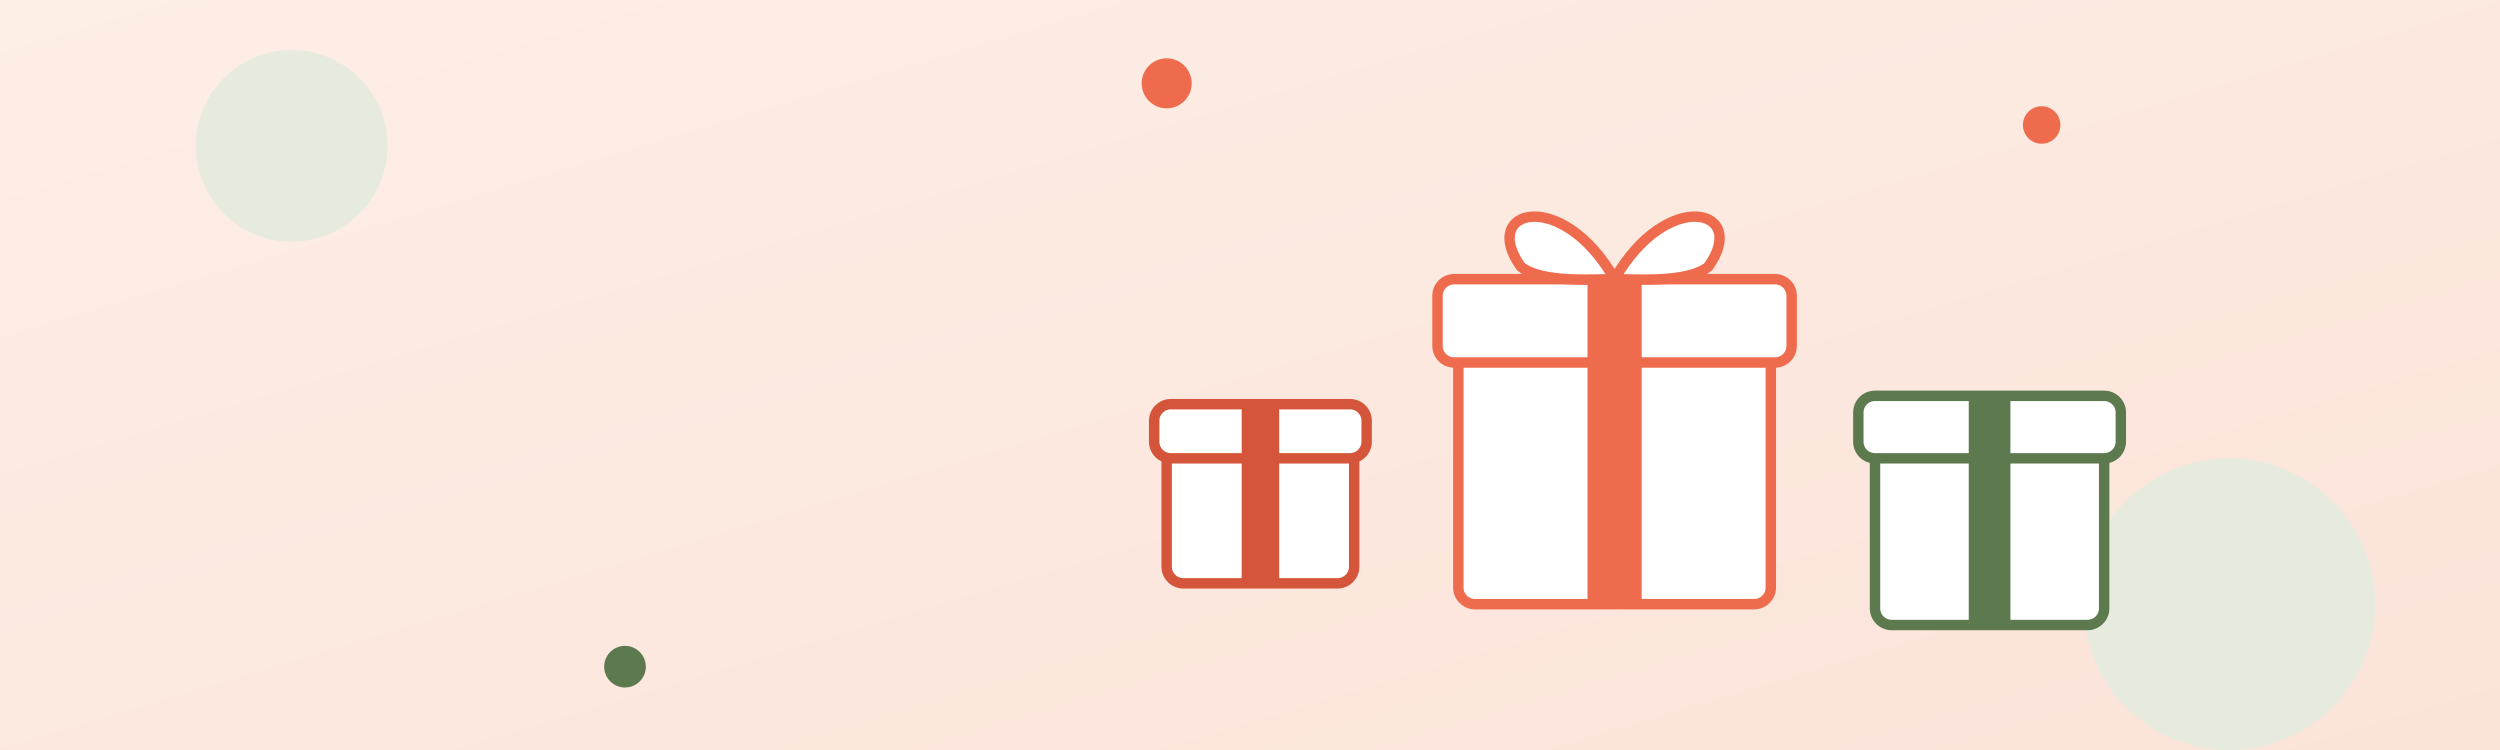
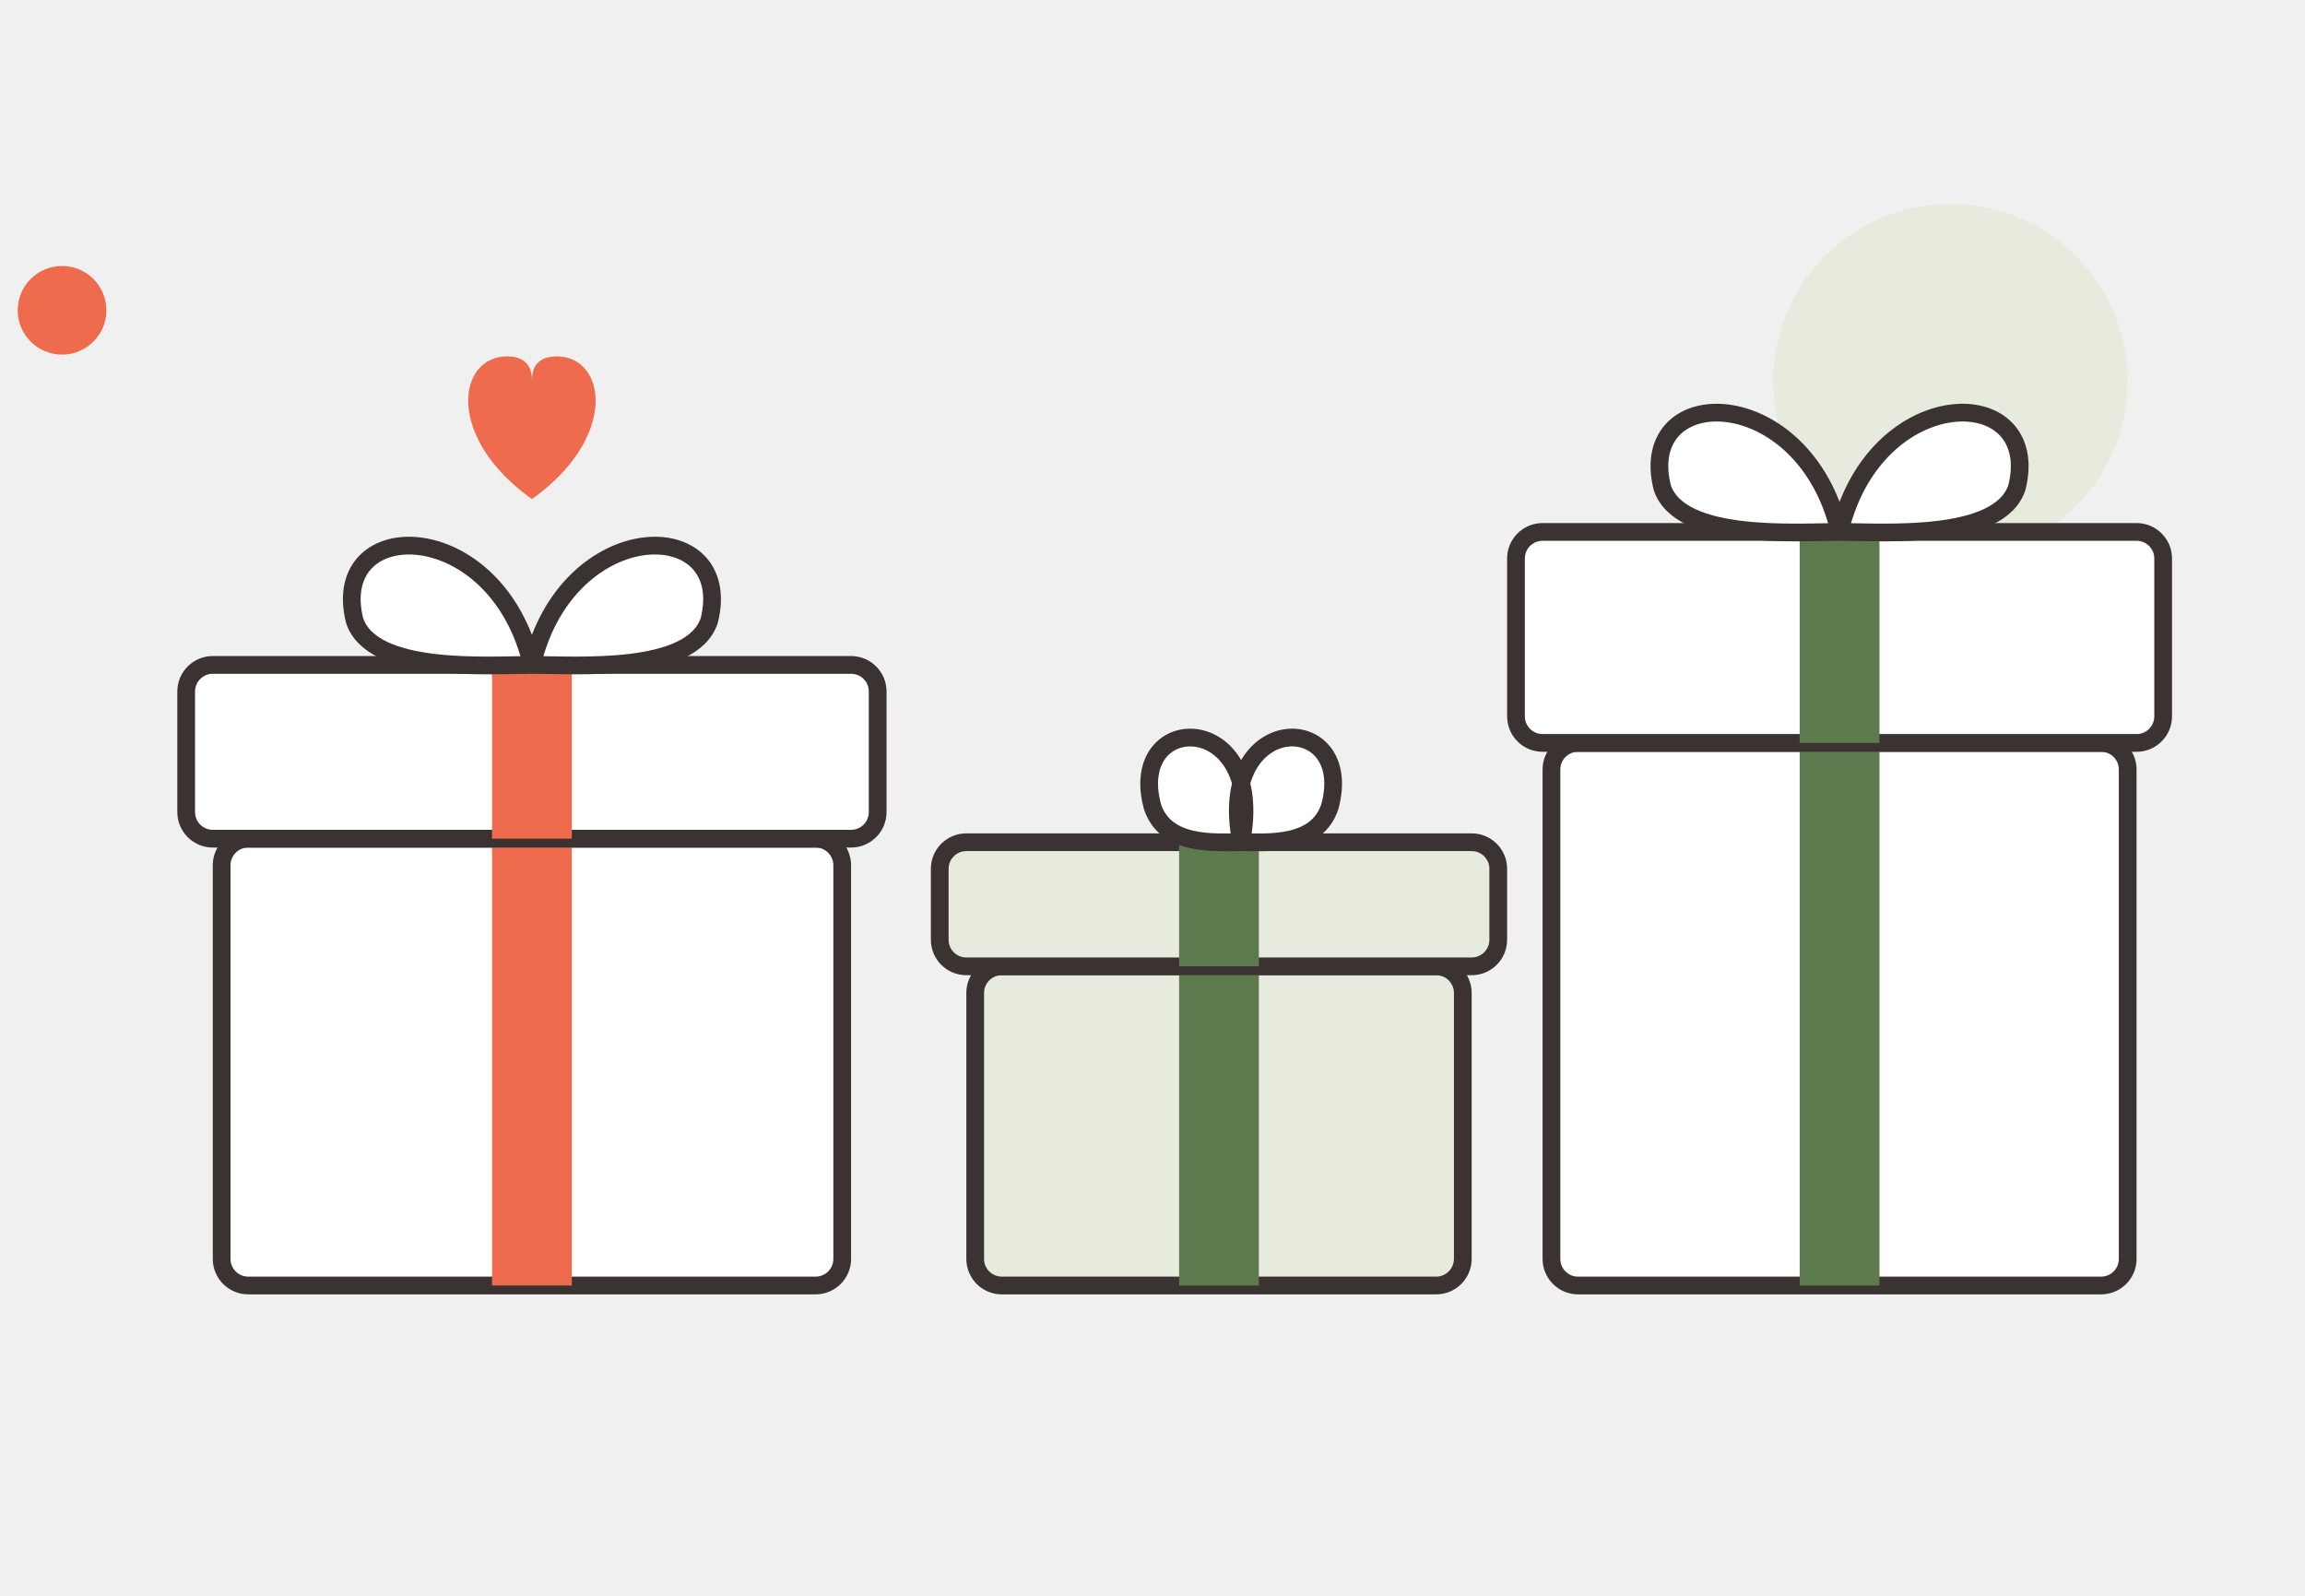
- <svg xmlns="http://www.w3.org/2000/svg" viewBox="0 0 1200 360" preserveAspectRatio="xMidYMid slice" width="1200" height="360">
-   <defs>
-     <linearGradient id="g" x1="0" y1="0" x2="1" y2="1">
-       <stop offset="0" stop-color="#fdeee6" />
-       <stop offset="1" stop-color="#fbe3d9" />
-     </linearGradient>
-   </defs>
-   <rect width="1200" height="360" fill="url(#g)" />
-   <circle cx="140" cy="70" r="46" fill="#e6ebdd" />
-   <circle cx="1070" cy="290" r="70" fill="#e6ebdd" />
-   <circle cx="560" cy="40" r="12" fill="#ee6c4d" />
-   <circle cx="980" cy="60" r="9" fill="#ee6c4d" />
-   <circle cx="300" cy="320" r="10" fill="#5d7a4e" />
-   <g transform="translate(700 70)">
-     <rect x="0" y="90" width="150" height="130" rx="8" fill="#fff" stroke="#ee6c4d" stroke-width="5" />
-     <rect x="62" y="90" width="26" height="130" fill="#ee6c4d" />
-     <rect x="-10" y="64" width="170" height="40" rx="8" fill="#fff" stroke="#ee6c4d" stroke-width="5" />
-     <rect x="62" y="64" width="26" height="40" fill="#ee6c4d" />
-     <path d="M75 64C50 20 10 30 30 58c10 8 35 6 45 6zM75 64c25-44 65-34 45-6-10 8-35 6-45 6z" fill="#fff" stroke="#ee6c4d" stroke-width="5" stroke-linejoin="round" />
-   </g>
-   <g transform="translate(900 140)">
-     <rect x="0" y="70" width="110" height="90" rx="8" fill="#fff" stroke="#5d7a4e" stroke-width="5" />
-     <rect x="45" y="70" width="20" height="90" fill="#5d7a4e" />
-     <rect x="-8" y="50" width="126" height="30" rx="8" fill="#fff" stroke="#5d7a4e" stroke-width="5" />
-     <rect x="45" y="50" width="20" height="30" fill="#5d7a4e" />
-   </g>
-   <g transform="translate(560 160)">
-     <rect x="0" y="50" width="90" height="70" rx="8" fill="#fff" stroke="#d4553a" stroke-width="5" />
-     <rect x="36" y="50" width="18" height="70" fill="#d4553a" />
-     <rect x="-6" y="34" width="102" height="26" rx="8" fill="#fff" stroke="#d4553a" stroke-width="5" />
-     <rect x="36" y="34" width="18" height="26" fill="#d4553a" />
-   </g>
+ <svg xmlns="http://www.w3.org/2000/svg" viewBox="0 0 520 360" role="img" aria-label="並んだ贈り物の箱の絵">
+   <circle cx="440" cy="86" r="40" fill="#e6ebdd" />
+   <circle cx="14" cy="70" r="10" fill="#ee6c4d" />
+   <rect x="50" y="189.2" width="140" height="100.8" rx="6" fill="#fff" stroke="#3a3331" stroke-width="4" />
+   <rect x="111.0" y="189.2" width="18" height="100.8" fill="#ee6c4d" />
+   <rect x="42" y="150" width="156" height="39.2" rx="6" fill="#fff" stroke="#3a3331" stroke-width="4" />
+   <rect x="111.0" y="150" width="18" height="39.2" fill="#ee6c4d" />
+   <path d="M120.0 150c-8-34-46-34-40-10c4 12 30 10 40 10zM120.0 150c8-34 46-34 40-10c-4 12-30 10-40 10z" fill="#fff" stroke="#3a3331" stroke-width="4" stroke-linejoin="round" />
+   <rect x="220" y="218.0" width="110" height="72.0" rx="6" fill="#e6ebdd" stroke="#3a3331" stroke-width="4" />
+   <rect x="266.0" y="218.0" width="18" height="72.0" fill="#5d7a4e" />
+   <rect x="212" y="190" width="126" height="28" rx="6" fill="#e6ebdd" stroke="#3a3331" stroke-width="4" />
+   <rect x="266.0" y="190" width="18" height="28" fill="#5d7a4e" />
+   <rect x="350" y="167.6" width="130" height="122.4" rx="6" fill="#fff" stroke="#3a3331" stroke-width="4" />
+   <rect x="406.0" y="167.6" width="18" height="122.4" fill="#5d7a4e" />
+   <rect x="342" y="120" width="146" height="47.6" rx="6" fill="#fff" stroke="#3a3331" stroke-width="4" />
+   <rect x="406.0" y="120" width="18" height="47.6" fill="#5d7a4e" />
+   <path d="M415.0 120c-8-34-46-34-40-10c4 12 30 10 40 10zM415.0 120c8-34 46-34 40-10c-4 12-30 10-40 10z" fill="#fff" stroke="#3a3331" stroke-width="4" stroke-linejoin="round" />
+   <path d="M280 190c-6-30 26-30 20-8c-3 9-14 8-20 8zM280 190c6-30-26-30-20-8c3 9 14 8 20 8z" fill="#fff" stroke="#3a3331" stroke-width="4" stroke-linejoin="round" />
+   <path transform="translate(120 100) scale(1.4)" d="M0 9C-14-1-12-14-4-14c4 0 4 3 4 4c0-1 0-4 4-4c8 0 10 13-4 23z" fill="#ee6c4d" />
</svg>
